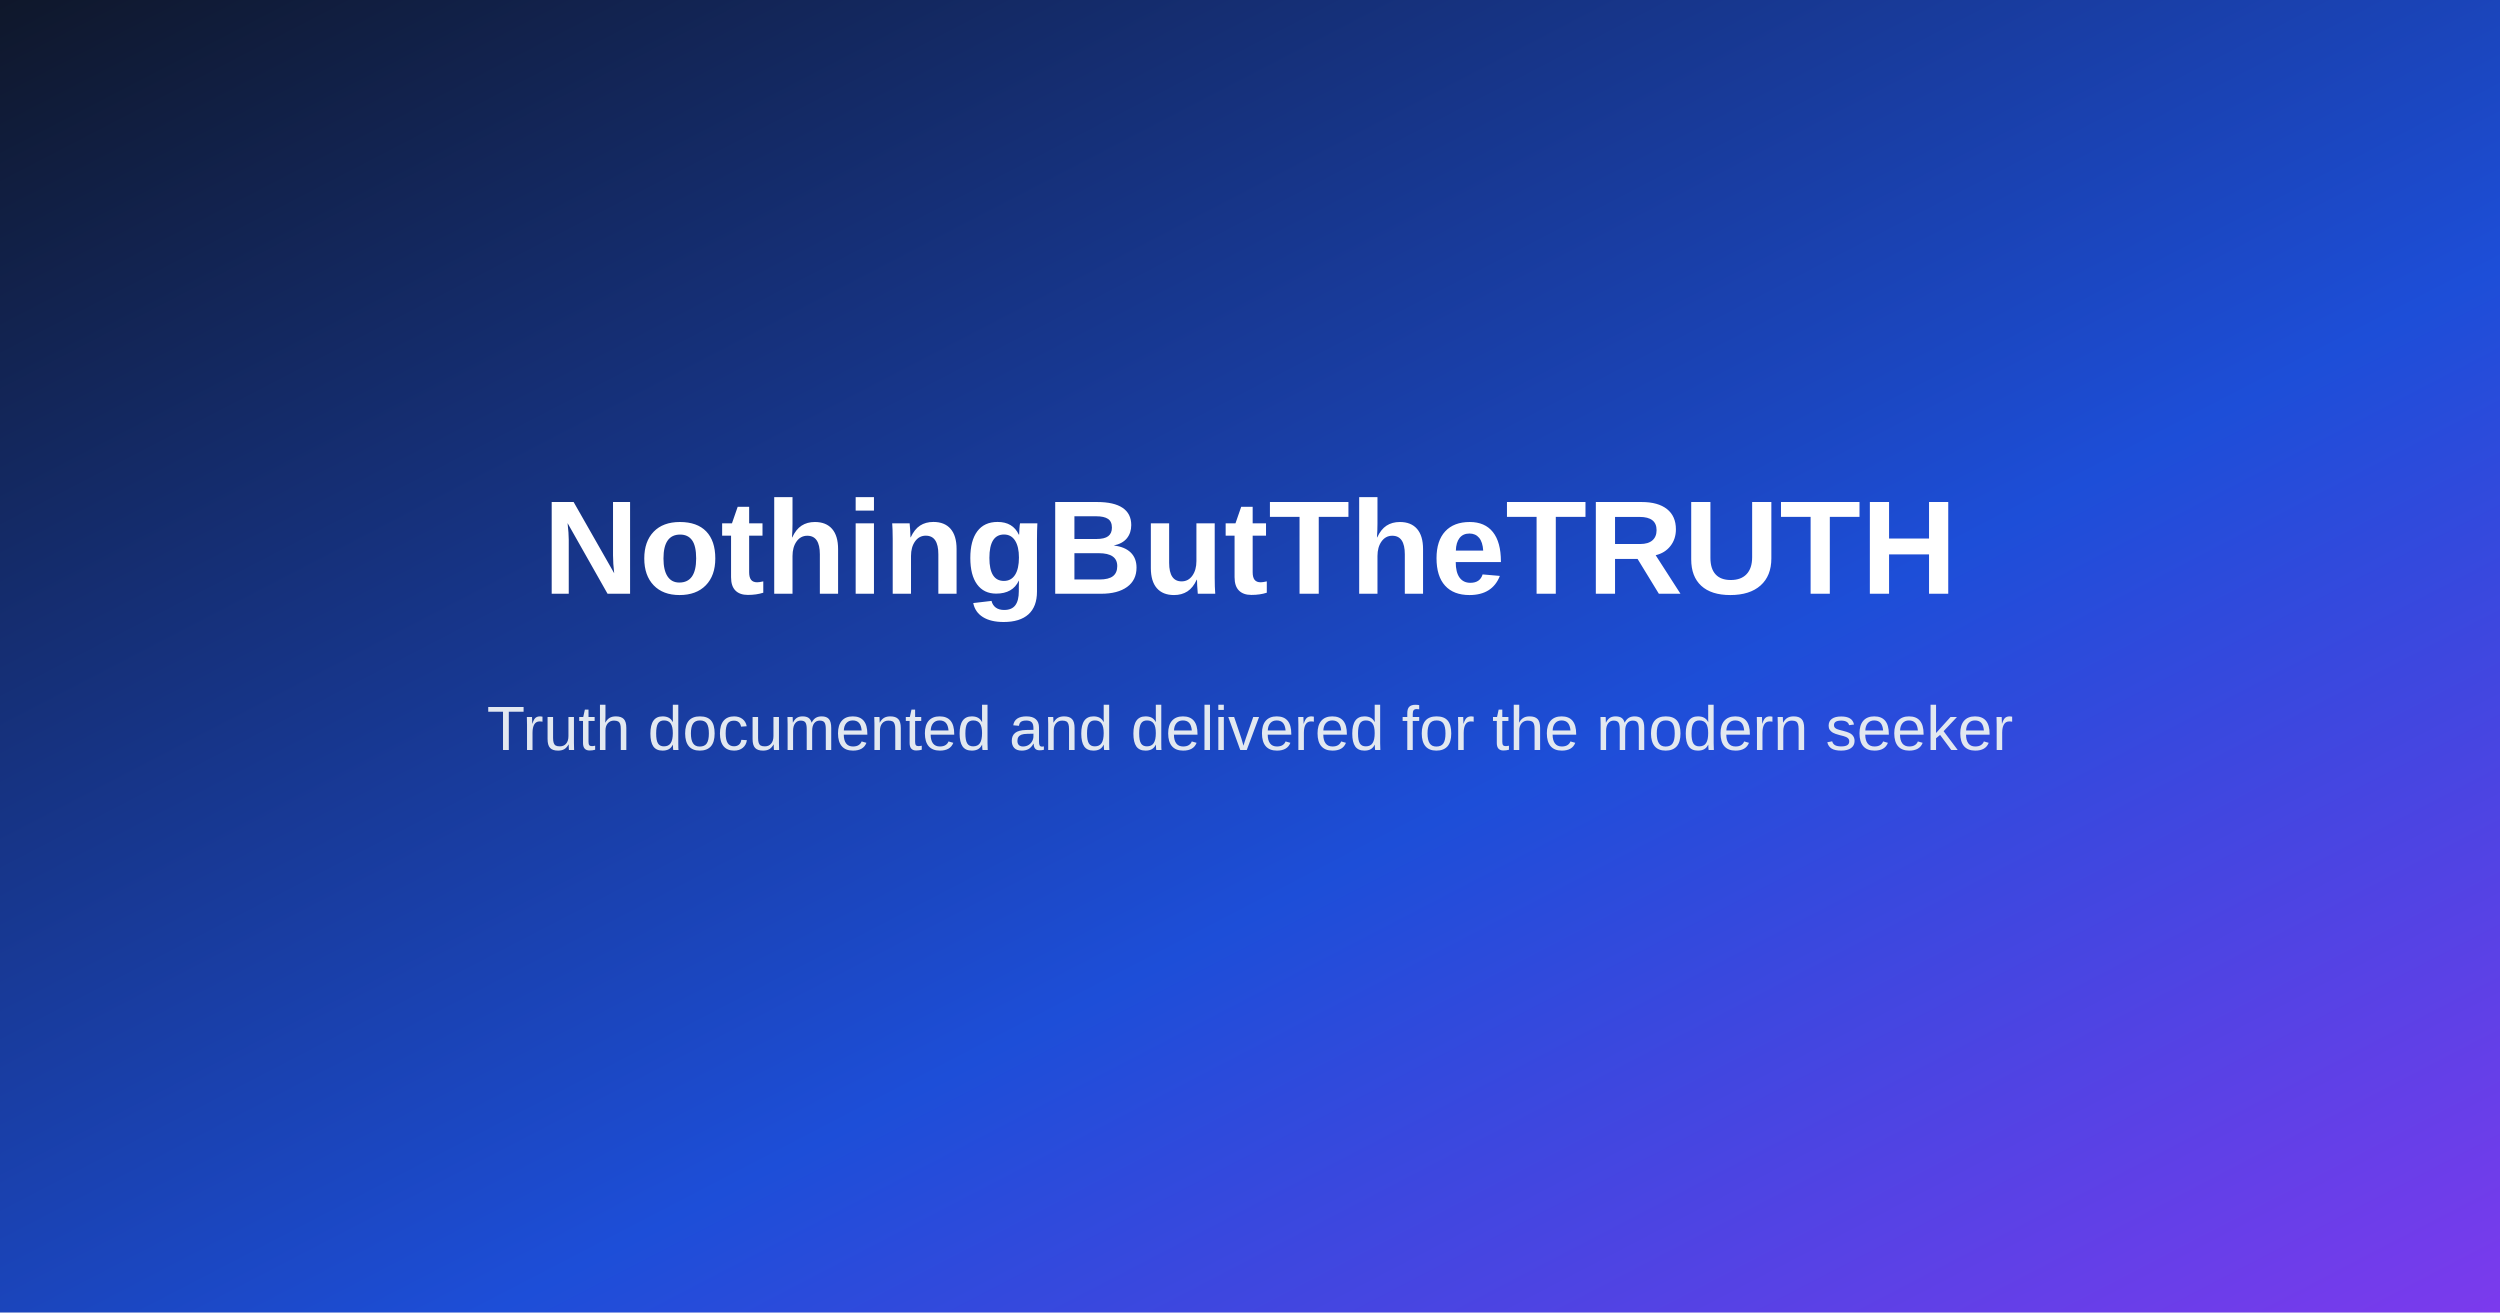
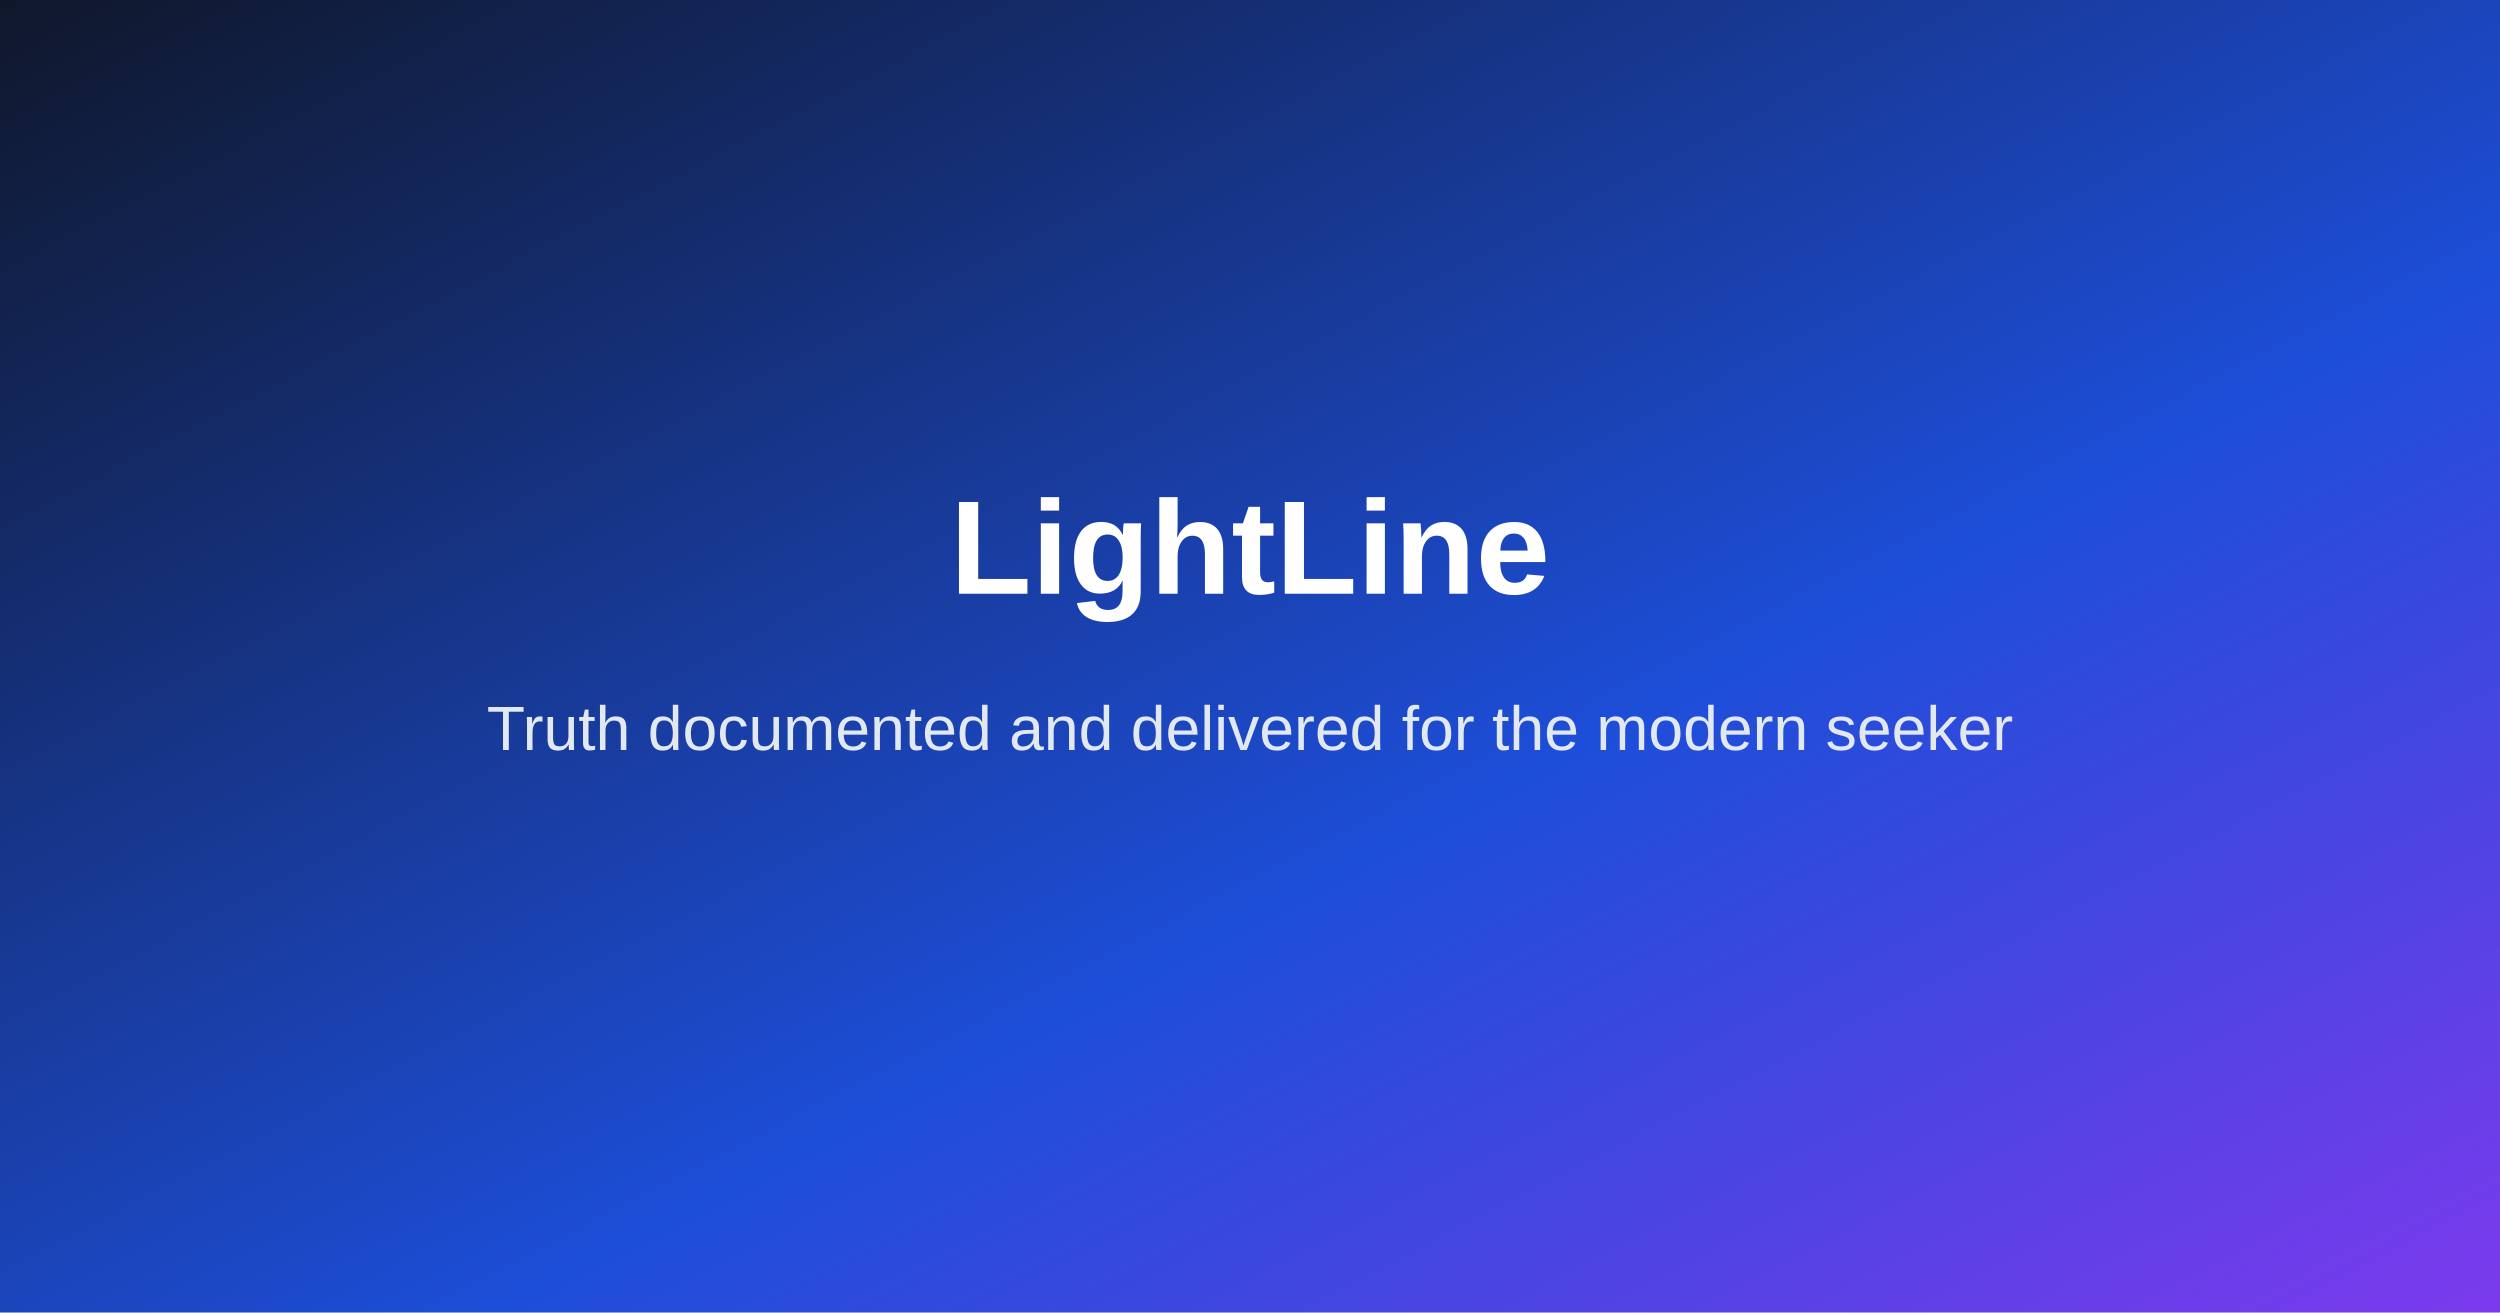
- <svg xmlns="http://www.w3.org/2000/svg" width="1200" height="630" viewBox="0 0 1200 630" role="img" aria-label="NothingButTheTRUTH">
+ <svg xmlns="http://www.w3.org/2000/svg" width="1200" height="630" viewBox="0 0 1200 630" role="img" aria-label="LightLine">
  <defs>
    <linearGradient id="bg" x1="0" y1="0" x2="1" y2="1">
      <stop offset="0%" stop-color="#0f172a" />
      <stop offset="60%" stop-color="#1d4ed8" />
      <stop offset="100%" stop-color="#7c3aed" />
    </linearGradient>
  </defs>
  <rect width="1200" height="630" fill="url(#bg)" />
-   <text x="600" y="285" text-anchor="middle" font-family="Segoe UI, Arial, sans-serif" font-size="64" font-weight="700" fill="#ffffff">NothingButTheTRUTH</text>
+   <text x="600" y="285" text-anchor="middle" font-family="Segoe UI, Arial, sans-serif" font-size="64" font-weight="700" fill="#ffffff">LightLine</text>
  <text x="600" y="360" text-anchor="middle" font-family="Segoe UI, Arial, sans-serif" font-size="30" fill="#e2e8f0">Truth documented and delivered for the modern seeker</text>
</svg>
